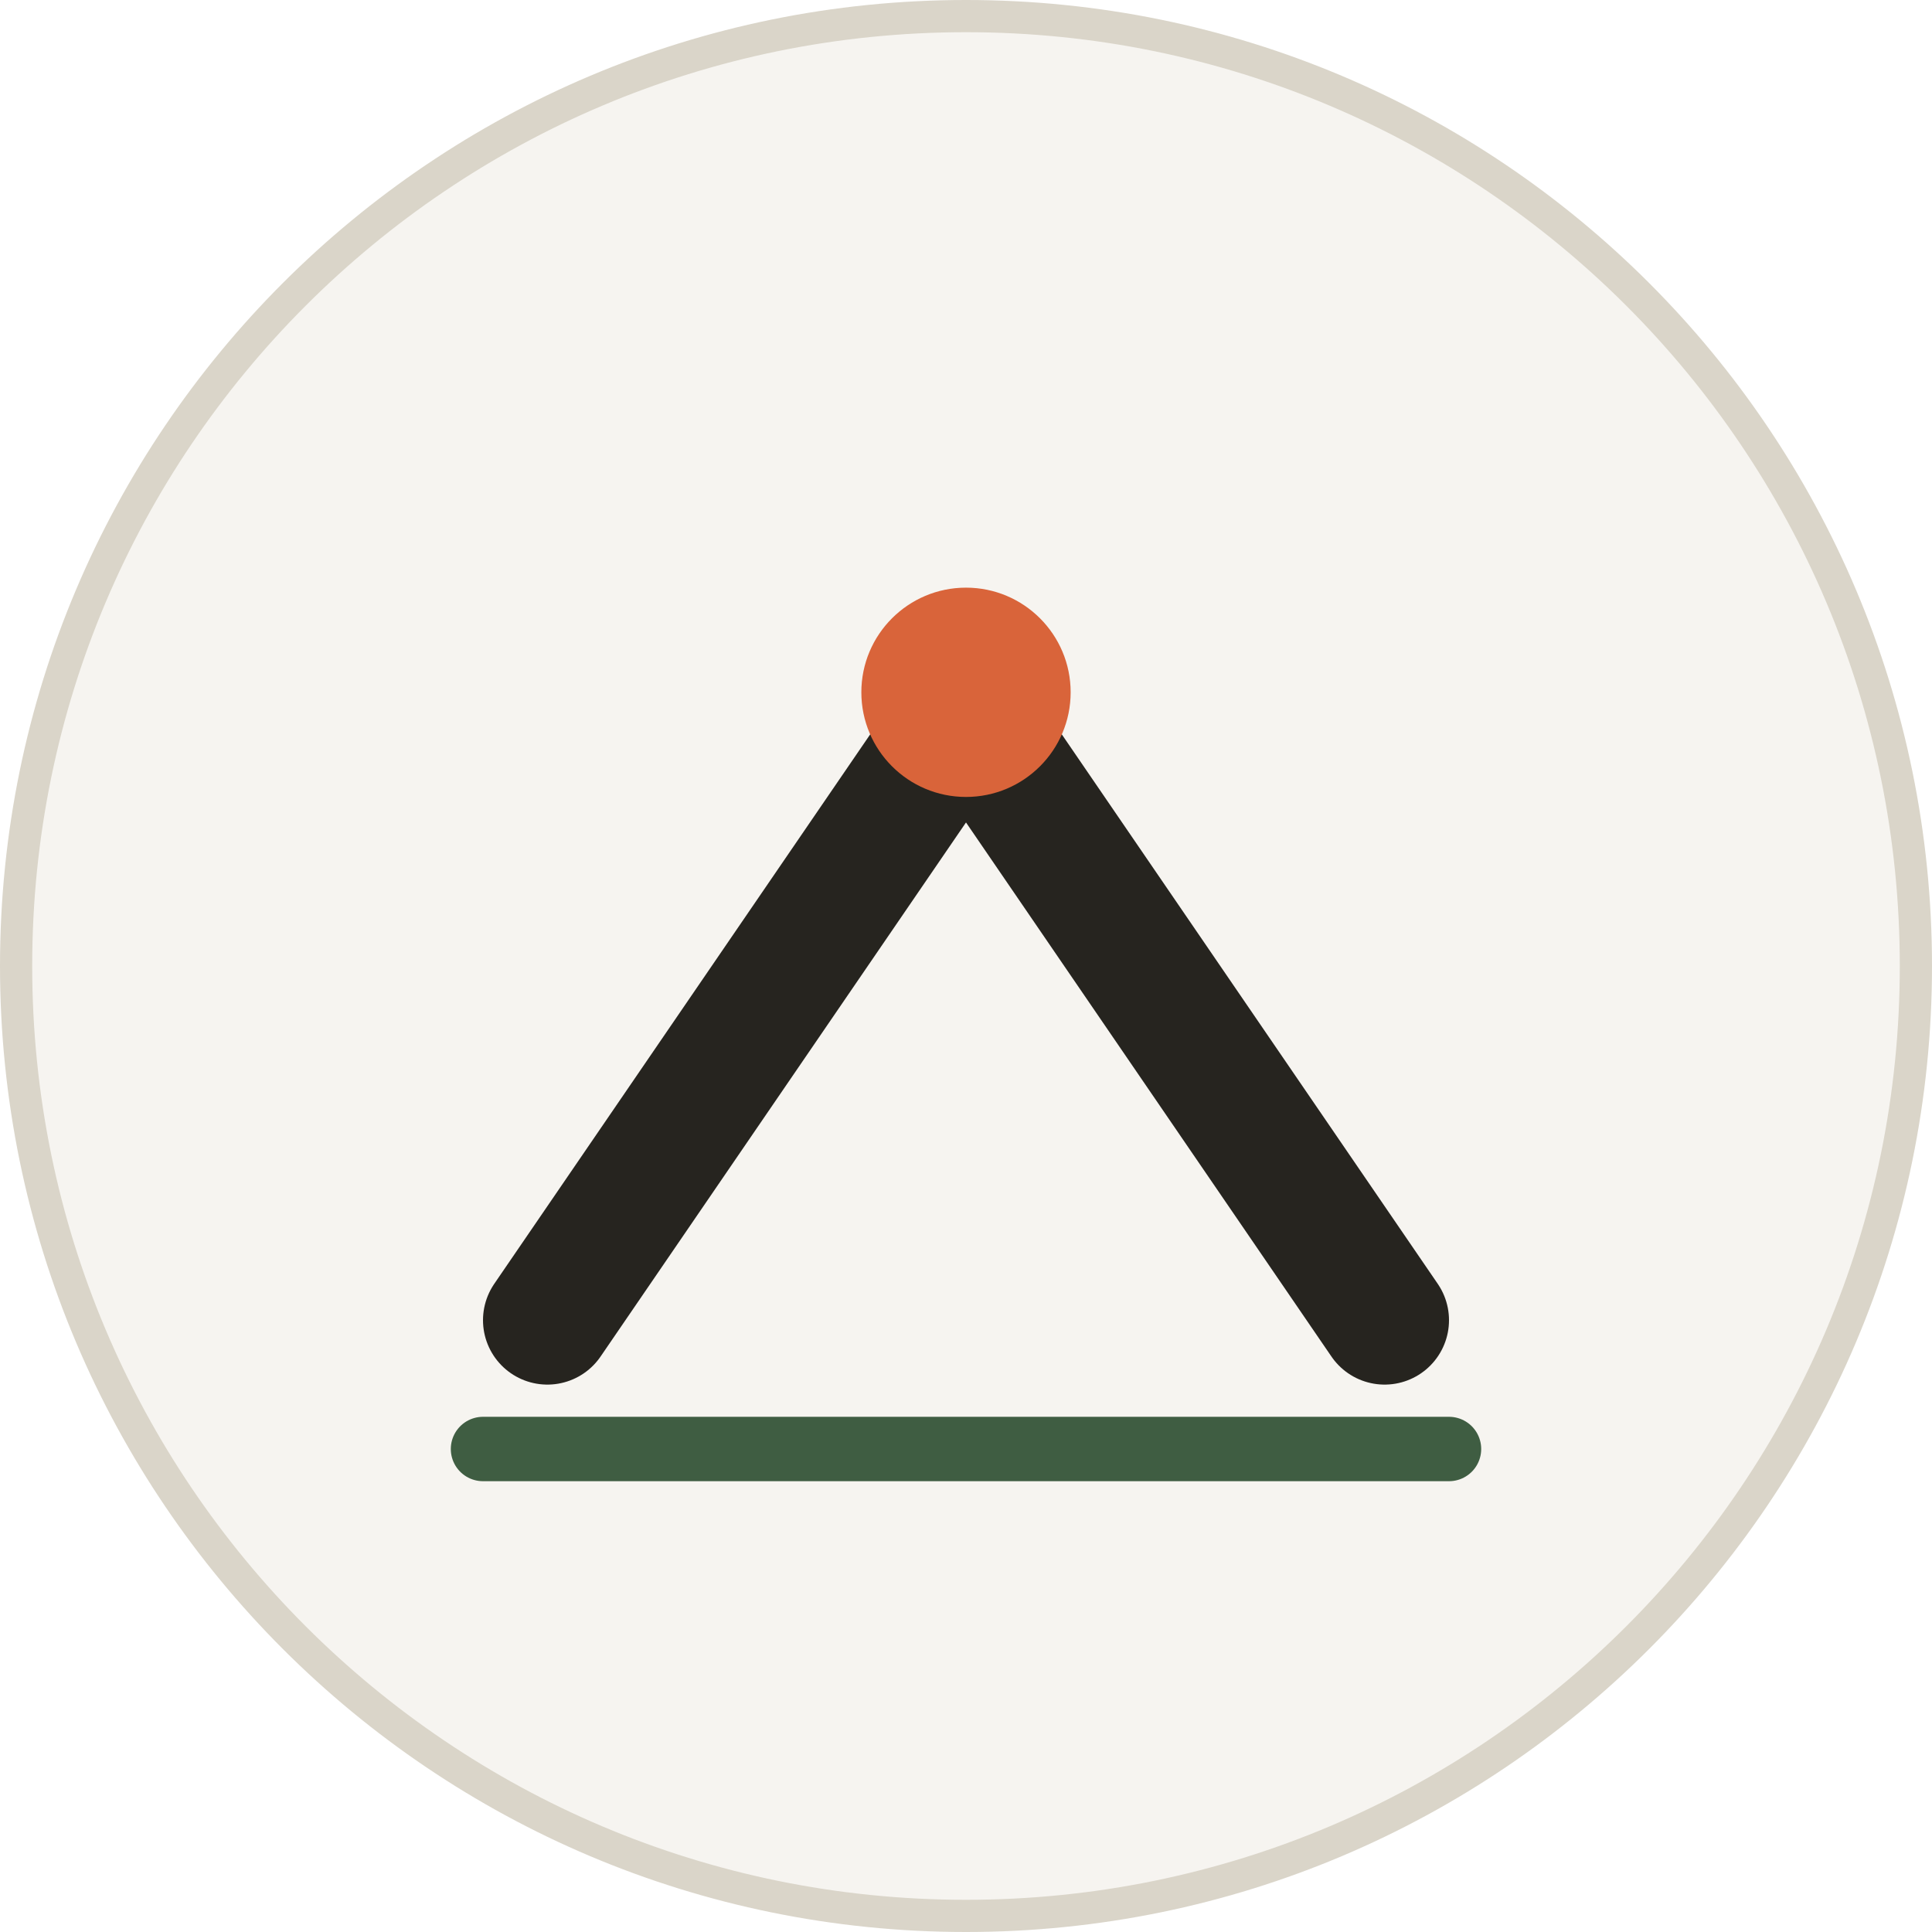
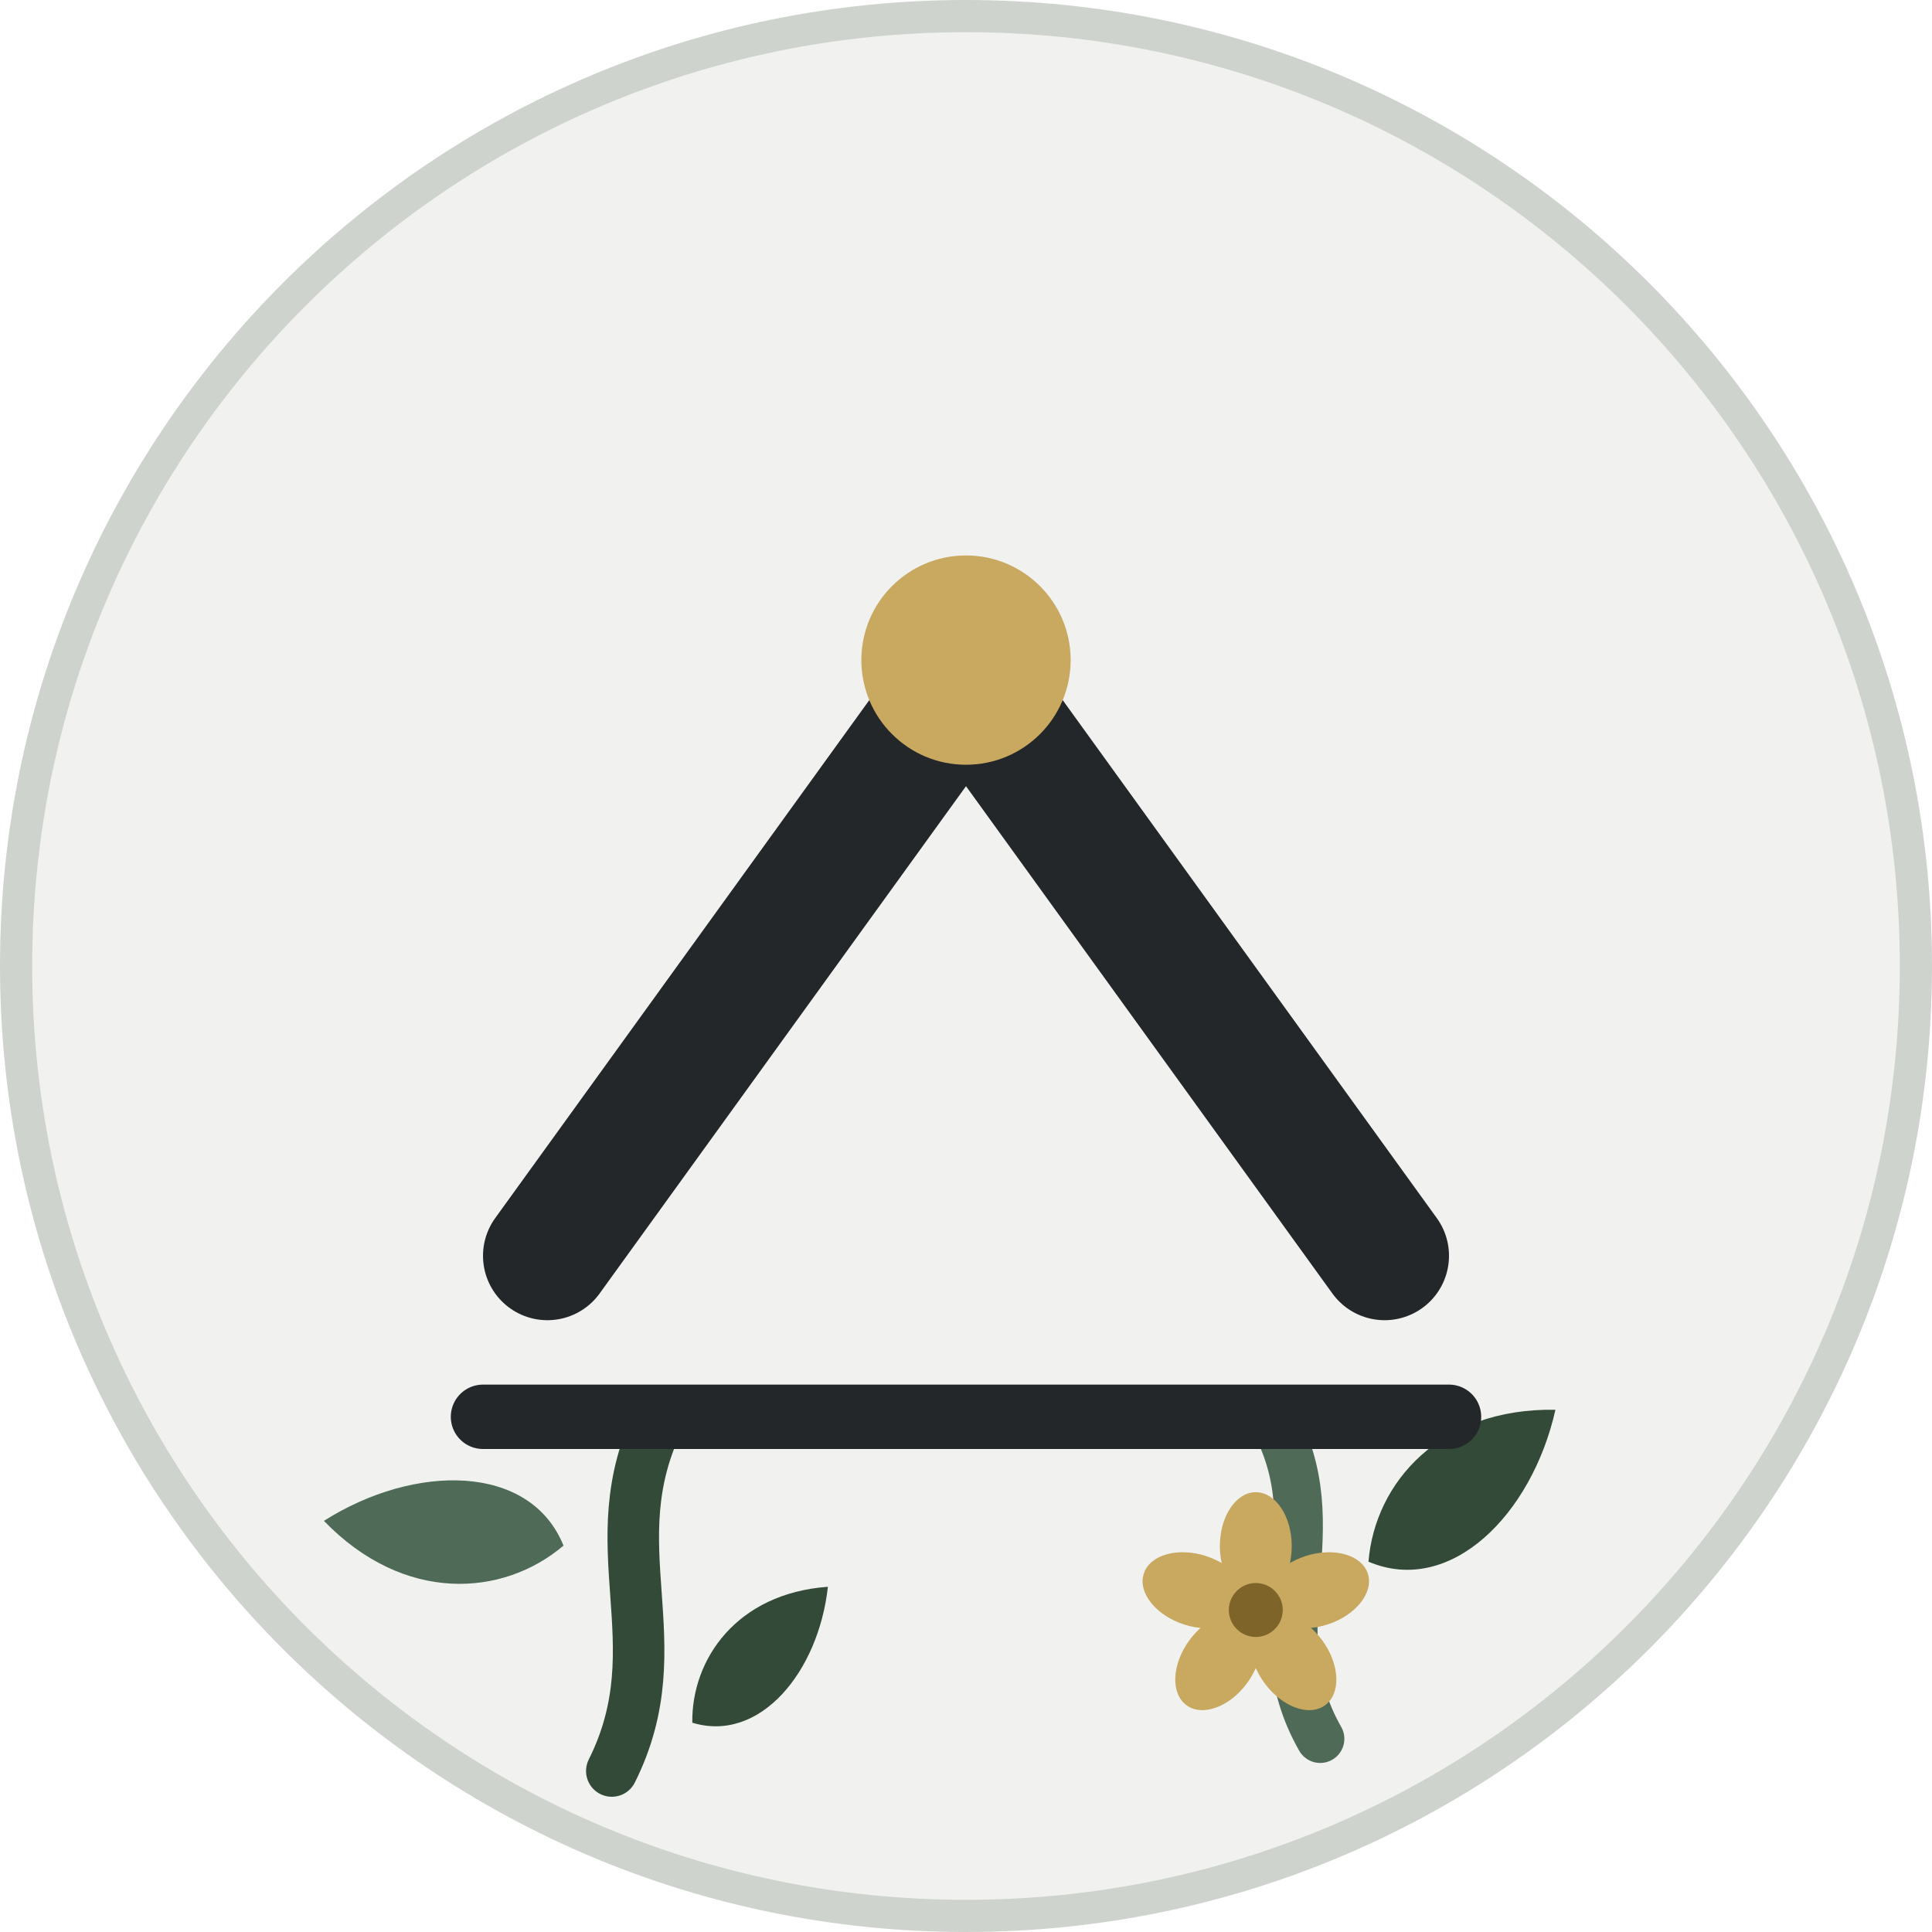
<svg xmlns="http://www.w3.org/2000/svg" viewBox="0 0 120 120" role="img" aria-label="homeiliora">
-   <circle cx="60" cy="60" r="59" fill="#F6F4F0" stroke="#DAD5C9" stroke-width="2" />
-   <path d="M 34 82 L 60 44 L 86 82" fill="none" stroke="#26241F" stroke-width="8" stroke-linecap="round" stroke-linejoin="round" />
-   <circle cx="60" cy="43" r="6.5" fill="#D9643A" />
-   <line x1="30" y1="90" x2="90" y2="90" stroke="#3F5D42" stroke-width="4" stroke-linecap="round" />
+   <circle cx="60" cy="60" r="59" fill="#F1F2F0" stroke="#CFD3CE" stroke-width="2" />
+   <g fill="none" stroke-linecap="round">
+     <path d="M 41 88 C 37 96 42 102 38 110" stroke="#334A38" stroke-width="3.2" />
+     <path d="M 79 88 C 83 95 78 101 82 108" stroke="#4F6B57" stroke-width="3" />
+   </g>
+   <path d="M 0 0 C 2.2 -4.4 7.7 -7.2 14.3 -4.4 C 10.5 1.1 3.9 3.9 0 0 Z" fill="#4F6B57" transform="translate(35,96) rotate(203)" />
+   <path d="M 0 0 C 2.2 -4.4 7.7 -7.2 14.3 -4.4 C 10.5 1.1 3.9 3.9 0 0 Z" fill="#334A38" transform="translate(85,97) rotate(-22)" />
+   <path d="M 0 0 C 1.8 -3.5 6.2 -5.8 11.4 -3.5 C 8.4 0.9 3.1 3.1 0 0 Z" fill="#334A38" transform="translate(43,107) rotate(-28)" />
+   <g transform="translate(78,100) scale(0.62)">
+     <g fill="#C9A860">
+       <ellipse cx="0" cy="-6.4" rx="3.6" ry="5.4" />
+       <ellipse cx="0" cy="-6.4" rx="3.6" ry="5.4" transform="rotate(72)" />
+       <ellipse cx="0" cy="-6.4" rx="3.6" ry="5.4" transform="rotate(144)" />
+       <ellipse cx="0" cy="-6.4" rx="3.6" ry="5.4" transform="rotate(216)" />
+       <ellipse cx="0" cy="-6.4" rx="3.6" ry="5.4" transform="rotate(288)" />
+     </g>
+     <circle r="2.7" fill="#7E6429" />
+   </g>
+   <path d="M 34 78 L 60 42 L 86 78" fill="none" stroke="#24272A" stroke-width="8" stroke-linecap="round" stroke-linejoin="round" />
+   <circle cx="60" cy="41" r="6.5" fill="#C9A860" />
+   <line x1="30" y1="88" x2="90" y2="88" stroke="#24272A" stroke-width="4" stroke-linecap="round" />
</svg>
